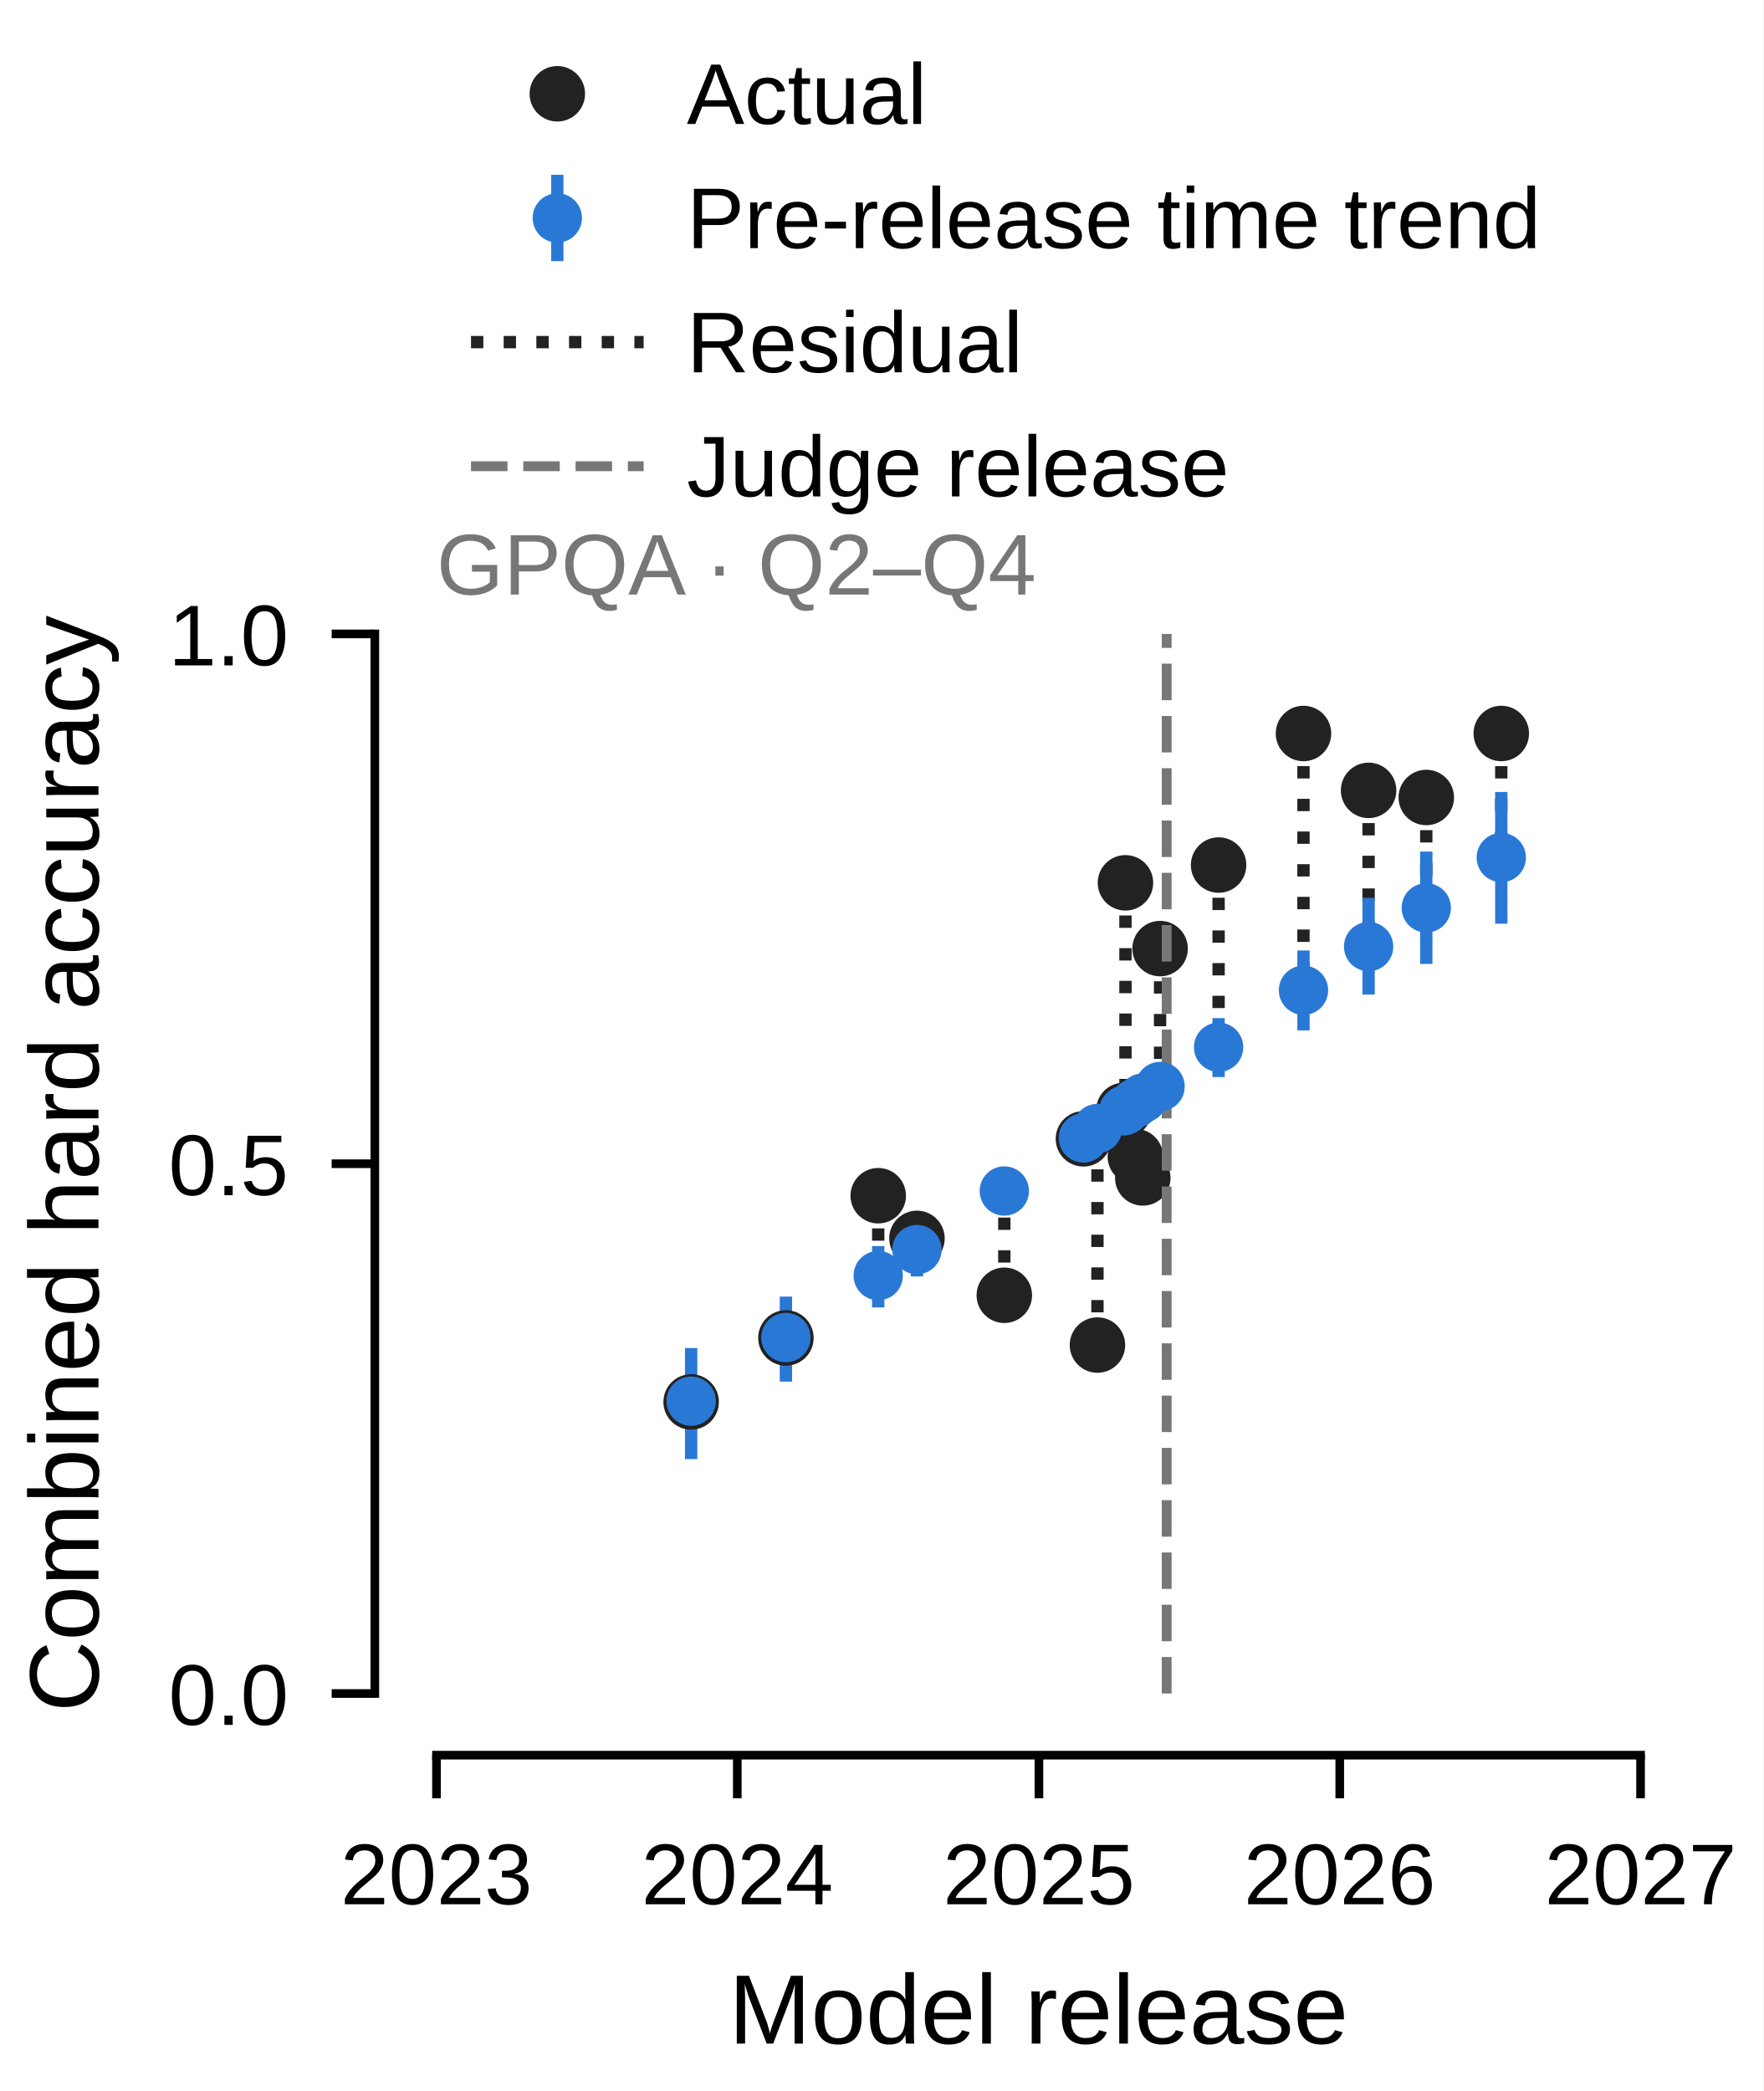
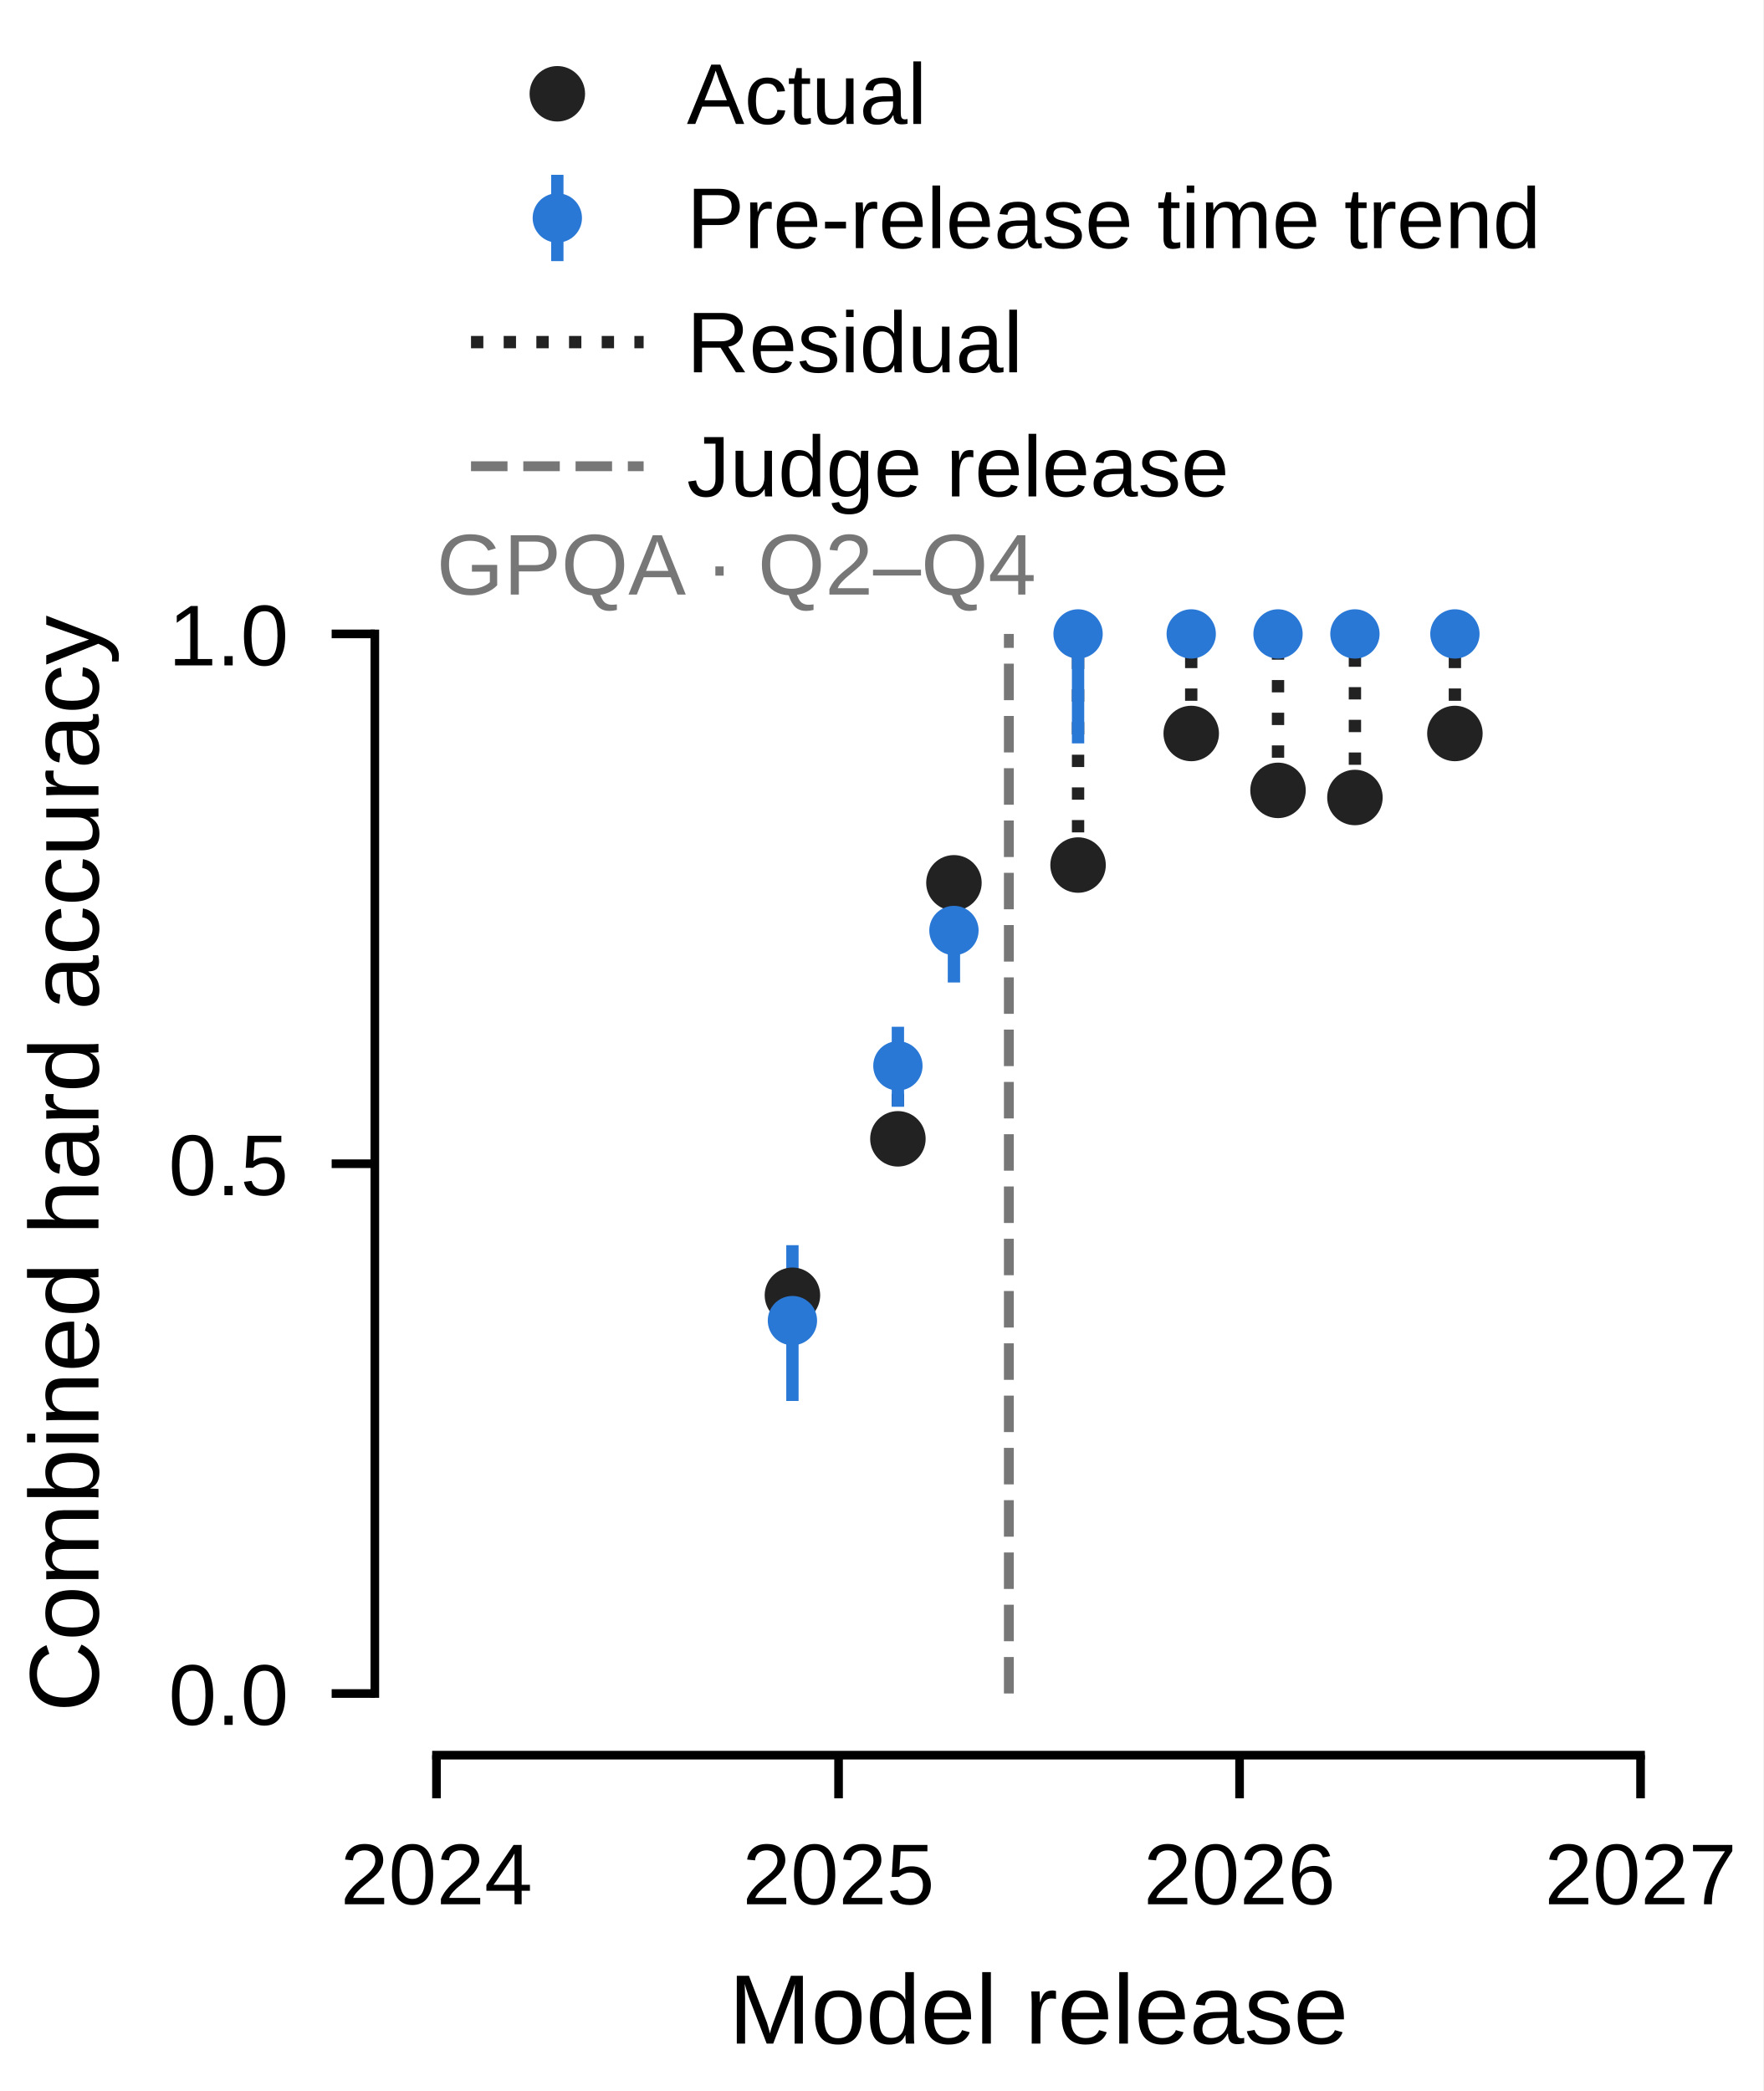
<svg xmlns="http://www.w3.org/2000/svg" xmlns:xlink="http://www.w3.org/1999/xlink" width="142.993pt" height="169.581pt" viewBox="0 0 142.993 169.581" version="1.1">
  <defs>
    <style type="text/css">*{stroke-linejoin: round; stroke-linecap: butt}</style>
  </defs>
  <g id="figure_1">
    <g id="patch_1">
      <path d="M 0 169.581 L 142.993 169.581 L 142.993 0 L 0 0 z " style="fill: #ffffff" />
    </g>
    <g id="axes_1">
      <g id="patch_2">
        <path d="M 35.398 137.344 L 133.048 137.344 L 133.048 51.412 L 35.398 51.412 z " style="fill: #ffffff" />
      </g>
      <g id="matplotlib.axis_1">
        <g id="xtick_1">
          <g id="line2d_1">
            <defs>
-               <path id="m421165f984" d="M 0 0 L 0 3.5 " style="stroke: #000000; stroke-width: 0.7" />
+               <path id="m913ce20476" d="M 0 0 L 0 3.5 " style="stroke: #000000; stroke-width: 0.7" />
            </defs>
            <g>
-               <use xlink:href="#m421165f984" x="35.398" y="142.344" style="stroke: #000000; stroke-width: 0.7" />
+               <use xlink:href="#m913ce20476" x="35.398" y="142.344" style="stroke: #000000; stroke-width: 0.7" />
            </g>
          </g>
          <g id="text_1">
-             <text style="font-size: 7px; font-family: 'Arial', 'DejaVu Sans', sans-serif; text-anchor: middle" x="35.398" y="154.44" transform="rotate(-0 35.39797 154.4402)">2023</text>
+             <text style="font-size: 7px; font-family: 'Arial', 'DejaVu Sans', sans-serif; text-anchor: middle" x="35.398" y="154.44" transform="rotate(-0 35.39797 154.4402)">2024</text>
          </g>
        </g>
        <g id="xtick_2">
          <g id="line2d_2">
            <g>
-               <use xlink:href="#m421165f984" x="59.794" y="142.344" style="stroke: #000000; stroke-width: 0.7" />
+               <use xlink:href="#m913ce20476" x="68.007" y="142.344" style="stroke: #000000; stroke-width: 0.7" />
            </g>
          </g>
          <g id="text_2">
-             <text style="font-size: 7px; font-family: 'Arial', 'DejaVu Sans', sans-serif; text-anchor: middle" x="59.794" y="154.44" transform="rotate(-0 59.79376 154.4402)">2024</text>
+             <text style="font-size: 7px; font-family: 'Arial', 'DejaVu Sans', sans-serif; text-anchor: middle" x="68.007" y="154.44" transform="rotate(-0 68.00737 154.4402)">2025</text>
          </g>
        </g>
        <g id="xtick_3">
          <g id="line2d_3">
            <g>
-               <use xlink:href="#m421165f984" x="84.256" y="142.344" style="stroke: #000000; stroke-width: 0.7" />
+               <use xlink:href="#m913ce20476" x="100.528" y="142.344" style="stroke: #000000; stroke-width: 0.7" />
            </g>
          </g>
          <g id="text_3">
-             <text style="font-size: 7px; font-family: 'Arial', 'DejaVu Sans', sans-serif; text-anchor: middle" x="84.256" y="154.44" transform="rotate(-0 84.25639 154.4402)">2025</text>
+             <text style="font-size: 7px; font-family: 'Arial', 'DejaVu Sans', sans-serif; text-anchor: middle" x="100.528" y="154.44" transform="rotate(-0 100.5277 154.4402)">2026</text>
          </g>
        </g>
        <g id="xtick_4">
          <g id="line2d_4">
            <g>
-               <use xlink:href="#m421165f984" x="108.652" y="142.344" style="stroke: #000000; stroke-width: 0.7" />
+               <use xlink:href="#m913ce20476" x="133.048" y="142.344" style="stroke: #000000; stroke-width: 0.7" />
            </g>
          </g>
          <g id="text_4">
-             <text style="font-size: 7px; font-family: 'Arial', 'DejaVu Sans', sans-serif; text-anchor: middle" x="108.652" y="154.44" transform="rotate(-0 108.6522 154.4402)">2026</text>
-           </g>
-         </g>
-         <g id="xtick_5">
-           <g id="line2d_5">
-             <g>
-               <use xlink:href="#m421165f984" x="133.048" y="142.344" style="stroke: #000000; stroke-width: 0.7" />
-             </g>
-           </g>
-           <g id="text_5">
            <text style="font-size: 7px; font-family: 'Arial', 'DejaVu Sans', sans-serif; text-anchor: middle" x="133.048" y="154.44" transform="rotate(-0 133.048 154.4402)">2027</text>
          </g>
        </g>
-         <g id="text_6">
+         <g id="text_5">
          <text style="font-size: 8px; font-family: 'Arial', 'DejaVu Sans', sans-serif; text-anchor: middle" x="84.223" y="165.738" transform="rotate(-0 84.22297 165.7376)">Model release</text>
        </g>
      </g>
      <g id="matplotlib.axis_2">
        <g id="ytick_1">
+           <g id="line2d_5">
+             <defs>
+               <path id="m9e1b00f86f" d="M 0 0 L -3.5 0 " style="stroke: #000000; stroke-width: 0.7" />
+             </defs>
+             <g>
+               <use xlink:href="#m9e1b00f86f" x="30.398" y="137.344" style="stroke: #000000; stroke-width: 0.7" />
+             </g>
+           </g>
+           <g id="text_6">
+             <text style="font-size: 7px; font-family: 'Arial', 'DejaVu Sans', sans-serif; text-anchor: end" x="23.398" y="139.892" transform="rotate(-0 23.39797 139.8921)">0.0</text>
+           </g>
+         </g>
+         <g id="ytick_2">
          <g id="line2d_6">
-             <defs>
-               <path id="m83201f1cd6" d="M 0 0 L -3.5 0 " style="stroke: #000000; stroke-width: 0.7" />
-             </defs>
-             <g>
-               <use xlink:href="#m83201f1cd6" x="30.398" y="137.344" style="stroke: #000000; stroke-width: 0.7" />
+             <g>
+               <use xlink:href="#m9e1b00f86f" x="30.398" y="94.378" style="stroke: #000000; stroke-width: 0.7" />
            </g>
          </g>
          <g id="text_7">
-             <text style="font-size: 7px; font-family: 'Arial', 'DejaVu Sans', sans-serif; text-anchor: end" x="23.398" y="139.892" transform="rotate(-0 23.39797 139.8921)">0.0</text>
-           </g>
-         </g>
-         <g id="ytick_2">
+             <text style="font-size: 7px; font-family: 'Arial', 'DejaVu Sans', sans-serif; text-anchor: end" x="23.398" y="96.926" transform="rotate(-0 23.39797 96.92614)">0.5</text>
+           </g>
+         </g>
+         <g id="ytick_3">
          <g id="line2d_7">
            <g>
-               <use xlink:href="#m83201f1cd6" x="30.398" y="94.378" style="stroke: #000000; stroke-width: 0.7" />
+               <use xlink:href="#m9e1b00f86f" x="30.398" y="51.412" style="stroke: #000000; stroke-width: 0.7" />
            </g>
          </g>
          <g id="text_8">
-             <text style="font-size: 7px; font-family: 'Arial', 'DejaVu Sans', sans-serif; text-anchor: end" x="23.398" y="96.926" transform="rotate(-0 23.39797 96.92614)">0.5</text>
-           </g>
-         </g>
-         <g id="ytick_3">
-           <g id="line2d_8">
-             <g>
-               <use xlink:href="#m83201f1cd6" x="30.398" y="51.412" style="stroke: #000000; stroke-width: 0.7" />
-             </g>
-           </g>
-           <g id="text_9">
            <text style="font-size: 7px; font-family: 'Arial', 'DejaVu Sans', sans-serif; text-anchor: end" x="23.398" y="53.96" transform="rotate(-0 23.39797 53.96014)">1.0</text>
          </g>
        </g>
-         <g id="text_10">
+         <g id="text_9">
          <text style="font-size: 8px; font-family: 'Arial', 'DejaVu Sans', sans-serif; text-anchor: middle" x="7.984" y="94.378" transform="rotate(-90 7.984219 94.37804)">Combined hard accuracy</text>
        </g>
      </g>
+       <g id="line2d_8">
+         <path d="M 64.265 105.047 L 64.265 107.101 " clip-path="url(#pf781b6938c)" style="fill: none; stroke-dasharray: 1,1.65; stroke-dashoffset: 0; stroke: #222222" />
+       </g>
      <g id="line2d_9">
-         <path d="M 56.051 113.698 L 56.051 113.632 " clip-path="url(#p16ebbef535)" style="fill: none; stroke-dasharray: 1,1.65; stroke-dashoffset: 0; stroke: #222222" />
+         <path d="M 72.819 92.36 L 72.819 86.44 " clip-path="url(#pf781b6938c)" style="fill: none; stroke-dasharray: 1,1.65; stroke-dashoffset: 0; stroke: #222222" />
      </g>
      <g id="line2d_10">
-         <path d="M 63.737 108.508 L 63.737 108.475 " clip-path="url(#p16ebbef535)" style="fill: none; stroke-dasharray: 1,1.65; stroke-dashoffset: 0; stroke: #222222" />
+         <path d="M 77.363 71.597 L 77.363 75.463 " clip-path="url(#pf781b6938c)" style="fill: none; stroke-dasharray: 1,1.65; stroke-dashoffset: 0; stroke: #222222" />
      </g>
      <g id="line2d_11">
-         <path d="M 71.223 96.973 L 71.223 103.452 " clip-path="url(#p16ebbef535)" style="fill: none; stroke-dasharray: 1,1.65; stroke-dashoffset: 0; stroke: #222222" />
+         <path d="M 87.43 70.156 L 87.43 51.412 " clip-path="url(#pf781b6938c)" style="fill: none; stroke-dasharray: 1,1.65; stroke-dashoffset: 0; stroke: #222222" />
      </g>
      <g id="line2d_12">
-         <path d="M 74.364 100.434 L 74.364 101.344 " clip-path="url(#p16ebbef535)" style="fill: none; stroke-dasharray: 1,1.65; stroke-dashoffset: 0; stroke: #222222" />
+         <path d="M 96.607 59.486 L 96.607 51.412 " clip-path="url(#pf781b6938c)" style="fill: none; stroke-dasharray: 1,1.65; stroke-dashoffset: 0; stroke: #222222" />
      </g>
      <g id="line2d_13">
-         <path d="M 81.449 105.047 L 81.449 96.591 " clip-path="url(#p16ebbef535)" style="fill: none; stroke-dasharray: 1,1.65; stroke-dashoffset: 0; stroke: #222222" />
+         <path d="M 103.646 64.1 L 103.646 51.412 " clip-path="url(#pf781b6938c)" style="fill: none; stroke-dasharray: 1,1.65; stroke-dashoffset: 0; stroke: #222222" />
      </g>
      <g id="line2d_14">
-         <path d="M 87.866 92.36 L 87.866 92.285 " clip-path="url(#p16ebbef535)" style="fill: none; stroke-dasharray: 1,1.65; stroke-dashoffset: 0; stroke: #222222" />
+         <path d="M 109.883 64.677 L 109.883 51.412 " clip-path="url(#pf781b6938c)" style="fill: none; stroke-dasharray: 1,1.65; stroke-dashoffset: 0; stroke: #222222" />
      </g>
      <g id="line2d_15">
-         <path d="M 89.002 109.085 L 89.002 91.523 " clip-path="url(#p16ebbef535)" style="fill: none; stroke-dasharray: 1,1.65; stroke-dashoffset: 0; stroke: #222222" />
+         <path d="M 117.991 59.486 L 117.991 51.412 " clip-path="url(#pf781b6938c)" style="fill: none; stroke-dasharray: 1,1.65; stroke-dashoffset: 0; stroke: #222222" />
+       </g>
+       <g id="LineCollection_1">
+         <path d="M 64.265 113.619 L 64.265 100.983 " style="fill: none; stroke: #2a78d6" />
+         <path d="M 72.819 89.761 L 72.819 83.27 " style="fill: none; stroke: #2a78d6" />
+         <path d="M 77.363 79.679 L 77.363 71.204 " style="fill: none; stroke: #2a78d6" />
+         <path d="M 87.43 60.291 L 87.43 51.412 " style="fill: none; stroke: #2a78d6" />
+         <path d="M 96.607 51.412 L 96.607 51.412 " style="fill: none; stroke: #2a78d6" />
+         <path d="M 103.646 51.412 L 103.646 51.412 " style="fill: none; stroke: #2a78d6" />
+         <path d="M 109.883 51.412 L 109.883 51.412 " style="fill: none; stroke: #2a78d6" />
+         <path d="M 117.991 51.412 L 117.991 51.412 " style="fill: none; stroke: #2a78d6" />
      </g>
      <g id="line2d_16">
-         <path d="M 91.141 90.053 L 91.141 90.088 " clip-path="url(#p16ebbef535)" style="fill: none; stroke-dasharray: 1,1.65; stroke-dashoffset: 0; stroke: #222222" />
-       </g>
-       <g id="line2d_17">
-         <path d="M 91.274 71.597 L 91.274 89.998 " clip-path="url(#p16ebbef535)" style="fill: none; stroke-dasharray: 1,1.65; stroke-dashoffset: 0; stroke: #222222" />
-       </g>
-       <g id="line2d_18">
-         <path d="M 92.076 93.801 L 92.076 89.46 " clip-path="url(#p16ebbef535)" style="fill: none; stroke-dasharray: 1,1.65; stroke-dashoffset: 0; stroke: #222222" />
-       </g>
-       <g id="line2d_19">
-         <path d="M 92.678 95.531 L 92.678 89.056 " clip-path="url(#p16ebbef535)" style="fill: none; stroke-dasharray: 1,1.65; stroke-dashoffset: 0; stroke: #222222" />
-       </g>
-       <g id="line2d_20">
-         <path d="M 94.082 76.932 L 94.082 88.115 " clip-path="url(#p16ebbef535)" style="fill: none; stroke-dasharray: 1,1.65; stroke-dashoffset: 0; stroke: #222222" />
-       </g>
-       <g id="line2d_21">
-         <path d="M 98.827 70.156 L 98.827 84.931 " clip-path="url(#p16ebbef535)" style="fill: none; stroke-dasharray: 1,1.65; stroke-dashoffset: 0; stroke: #222222" />
-       </g>
-       <g id="line2d_22">
-         <path d="M 105.711 59.486 L 105.711 80.311 " clip-path="url(#p16ebbef535)" style="fill: none; stroke-dasharray: 1,1.65; stroke-dashoffset: 0; stroke: #222222" />
-       </g>
-       <g id="line2d_23">
-         <path d="M 110.992 64.1 L 110.992 76.769 " clip-path="url(#p16ebbef535)" style="fill: none; stroke-dasharray: 1,1.65; stroke-dashoffset: 0; stroke: #222222" />
-       </g>
-       <g id="line2d_24">
-         <path d="M 115.67 64.677 L 115.67 73.629 " clip-path="url(#p16ebbef535)" style="fill: none; stroke-dasharray: 1,1.65; stroke-dashoffset: 0; stroke: #222222" />
-       </g>
-       <g id="line2d_25">
-         <path d="M 121.752 59.486 L 121.752 69.548 " clip-path="url(#p16ebbef535)" style="fill: none; stroke-dasharray: 1,1.65; stroke-dashoffset: 0; stroke: #222222" />
-       </g>
-       <g id="LineCollection_1">
-         <path d="M 56.051 118.329 L 56.051 109.326 " style="fill: none; stroke: #2a78d6" />
-         <path d="M 63.737 112.048 L 63.737 105.153 " style="fill: none; stroke: #2a78d6" />
-         <path d="M 71.223 106.029 L 71.223 101.057 " style="fill: none; stroke: #2a78d6" />
-         <path d="M 74.364 103.521 L 74.364 99.294 " style="fill: none; stroke: #2a78d6" />
-         <path d="M 81.449 98.133 L 81.449 95.037 " style="fill: none; stroke: #2a78d6" />
-         <path d="M 87.866 93.871 L 87.866 90.795 " style="fill: none; stroke: #2a78d6" />
-         <path d="M 89.002 93.153 L 89.002 90.008 " style="fill: none; stroke: #2a78d6" />
-         <path d="M 91.141 91.857 L 91.141 88.464 " style="fill: none; stroke: #2a78d6" />
-         <path d="M 91.274 91.774 L 91.274 88.367 " style="fill: none; stroke: #2a78d6" />
-         <path d="M 92.076 91.29 L 92.076 87.758 " style="fill: none; stroke: #2a78d6" />
-         <path d="M 92.678 90.926 L 92.678 87.309 " style="fill: none; stroke: #2a78d6" />
-         <path d="M 94.082 90.088 L 94.082 86.285 " style="fill: none; stroke: #2a78d6" />
-         <path d="M 98.827 87.352 L 98.827 82.57 " style="fill: none; stroke: #2a78d6" />
-         <path d="M 105.711 83.566 L 105.711 77.083 " style="fill: none; stroke: #2a78d6" />
-         <path d="M 110.992 80.657 L 110.992 72.815 " style="fill: none; stroke: #2a78d6" />
-         <path d="M 115.67 78.174 L 115.67 69.064 " style="fill: none; stroke: #2a78d6" />
-         <path d="M 121.752 74.913 L 121.752 64.227 " style="fill: none; stroke: #2a78d6" />
-       </g>
-       <g id="line2d_26">
        <defs>
-           <path id="m762e4ae1bd" d="M 0 1.75 C 0.464 1.75 0.909 1.566 1.237 1.237 C 1.566 0.909 1.75 0.464 1.75 0 C 1.75 -0.464 1.566 -0.909 1.237 -1.237 C 0.909 -1.566 0.464 -1.75 0 -1.75 C -0.464 -1.75 -0.909 -1.566 -1.237 -1.237 C -1.566 -0.909 -1.75 -0.464 -1.75 0 C -1.75 0.464 -1.566 0.909 -1.237 1.237 C -0.909 1.566 -0.464 1.75 0 1.75 z " style="stroke: #222222" />
+           <path id="m99222e8dc9" d="M 0 1.75 C 0.464 1.75 0.909 1.566 1.237 1.237 C 1.566 0.909 1.75 0.464 1.75 0 C 1.75 -0.464 1.566 -0.909 1.237 -1.237 C 0.909 -1.566 0.464 -1.75 0 -1.75 C -0.464 -1.75 -0.909 -1.566 -1.237 -1.237 C -1.566 -0.909 -1.75 -0.464 -1.75 0 C -1.75 0.464 -1.566 0.909 -1.237 1.237 C -0.909 1.566 -0.464 1.75 0 1.75 z " style="stroke: #222222" />
        </defs>
        <g>
-           <use xlink:href="#m762e4ae1bd" x="56.051" y="113.698" style="fill: #222222; stroke: #222222" />
-           <use xlink:href="#m762e4ae1bd" x="63.737" y="108.508" style="fill: #222222; stroke: #222222" />
-           <use xlink:href="#m762e4ae1bd" x="71.223" y="96.973" style="fill: #222222; stroke: #222222" />
-           <use xlink:href="#m762e4ae1bd" x="74.364" y="100.434" style="fill: #222222; stroke: #222222" />
-           <use xlink:href="#m762e4ae1bd" x="81.449" y="105.047" style="fill: #222222; stroke: #222222" />
-           <use xlink:href="#m762e4ae1bd" x="87.866" y="92.36" style="fill: #222222; stroke: #222222" />
-           <use xlink:href="#m762e4ae1bd" x="89.002" y="109.085" style="fill: #222222; stroke: #222222" />
-           <use xlink:href="#m762e4ae1bd" x="91.141" y="90.053" style="fill: #222222; stroke: #222222" />
-           <use xlink:href="#m762e4ae1bd" x="91.274" y="71.597" style="fill: #222222; stroke: #222222" />
-           <use xlink:href="#m762e4ae1bd" x="92.076" y="93.801" style="fill: #222222; stroke: #222222" />
-           <use xlink:href="#m762e4ae1bd" x="92.678" y="95.531" style="fill: #222222; stroke: #222222" />
-           <use xlink:href="#m762e4ae1bd" x="94.082" y="76.932" style="fill: #222222; stroke: #222222" />
-           <use xlink:href="#m762e4ae1bd" x="98.827" y="70.156" style="fill: #222222; stroke: #222222" />
-           <use xlink:href="#m762e4ae1bd" x="105.711" y="59.486" style="fill: #222222; stroke: #222222" />
-           <use xlink:href="#m762e4ae1bd" x="110.992" y="64.1" style="fill: #222222; stroke: #222222" />
-           <use xlink:href="#m762e4ae1bd" x="115.67" y="64.677" style="fill: #222222; stroke: #222222" />
-           <use xlink:href="#m762e4ae1bd" x="121.752" y="59.486" style="fill: #222222; stroke: #222222" />
-         </g>
-       </g>
-       <g id="line2d_27">
-         <path d="M 94.616 137.344 L 94.616 51.412 " clip-path="url(#p16ebbef535)" style="fill: none; stroke-dasharray: 2.96,1.28; stroke-dashoffset: 0; stroke: #777777; stroke-width: 0.8" />
-       </g>
-       <g id="line2d_28" />
-       <g id="line2d_29">
+           <use xlink:href="#m99222e8dc9" x="64.265" y="105.047" style="fill: #222222; stroke: #222222" />
+           <use xlink:href="#m99222e8dc9" x="72.819" y="92.36" style="fill: #222222; stroke: #222222" />
+           <use xlink:href="#m99222e8dc9" x="77.363" y="71.597" style="fill: #222222; stroke: #222222" />
+           <use xlink:href="#m99222e8dc9" x="87.43" y="70.156" style="fill: #222222; stroke: #222222" />
+           <use xlink:href="#m99222e8dc9" x="96.607" y="59.486" style="fill: #222222; stroke: #222222" />
+           <use xlink:href="#m99222e8dc9" x="103.646" y="64.1" style="fill: #222222; stroke: #222222" />
+           <use xlink:href="#m99222e8dc9" x="109.883" y="64.677" style="fill: #222222; stroke: #222222" />
+           <use xlink:href="#m99222e8dc9" x="117.991" y="59.486" style="fill: #222222; stroke: #222222" />
+         </g>
+       </g>
+       <g id="line2d_17">
+         <path d="M 81.817 137.344 L 81.817 51.412 " clip-path="url(#pf781b6938c)" style="fill: none; stroke-dasharray: 2.96,1.28; stroke-dashoffset: 0; stroke: #777777; stroke-width: 0.8" />
+       </g>
+       <g id="line2d_18" />
+       <g id="line2d_19">
        <defs>
-           <path id="mffbd6dc0c4" d="M 0 1.5 C 0.398 1.5 0.779 1.342 1.061 1.061 C 1.342 0.779 1.5 0.398 1.5 0 C 1.5 -0.398 1.342 -0.779 1.061 -1.061 C 0.779 -1.342 0.398 -1.5 0 -1.5 C -0.398 -1.5 -0.779 -1.342 -1.061 -1.061 C -1.342 -0.779 -1.5 -0.398 -1.5 0 C -1.5 0.398 -1.342 0.779 -1.061 1.061 C -0.779 1.342 -0.398 1.5 0 1.5 z " style="stroke: #2a78d6" />
+           <path id="m93347a196b" d="M 0 1.5 C 0.398 1.5 0.779 1.342 1.061 1.061 C 1.342 0.779 1.5 0.398 1.5 0 C 1.5 -0.398 1.342 -0.779 1.061 -1.061 C 0.779 -1.342 0.398 -1.5 0 -1.5 C -0.398 -1.5 -0.779 -1.342 -1.061 -1.061 C -1.342 -0.779 -1.5 -0.398 -1.5 0 C -1.5 0.398 -1.342 0.779 -1.061 1.061 C -0.779 1.342 -0.398 1.5 0 1.5 z " style="stroke: #2a78d6" />
        </defs>
        <g>
-           <use xlink:href="#mffbd6dc0c4" x="56.051" y="113.632" style="fill: #2a78d6; stroke: #2a78d6" />
-           <use xlink:href="#mffbd6dc0c4" x="63.737" y="108.475" style="fill: #2a78d6; stroke: #2a78d6" />
-           <use xlink:href="#mffbd6dc0c4" x="71.223" y="103.452" style="fill: #2a78d6; stroke: #2a78d6" />
-           <use xlink:href="#mffbd6dc0c4" x="74.364" y="101.344" style="fill: #2a78d6; stroke: #2a78d6" />
-           <use xlink:href="#mffbd6dc0c4" x="81.449" y="96.591" style="fill: #2a78d6; stroke: #2a78d6" />
-           <use xlink:href="#mffbd6dc0c4" x="87.866" y="92.285" style="fill: #2a78d6; stroke: #2a78d6" />
-           <use xlink:href="#mffbd6dc0c4" x="89.002" y="91.523" style="fill: #2a78d6; stroke: #2a78d6" />
-           <use xlink:href="#mffbd6dc0c4" x="91.141" y="90.088" style="fill: #2a78d6; stroke: #2a78d6" />
-           <use xlink:href="#mffbd6dc0c4" x="91.274" y="89.998" style="fill: #2a78d6; stroke: #2a78d6" />
-           <use xlink:href="#mffbd6dc0c4" x="92.076" y="89.46" style="fill: #2a78d6; stroke: #2a78d6" />
-           <use xlink:href="#mffbd6dc0c4" x="92.678" y="89.056" style="fill: #2a78d6; stroke: #2a78d6" />
-           <use xlink:href="#mffbd6dc0c4" x="94.082" y="88.115" style="fill: #2a78d6; stroke: #2a78d6" />
-           <use xlink:href="#mffbd6dc0c4" x="98.827" y="84.931" style="fill: #2a78d6; stroke: #2a78d6" />
-           <use xlink:href="#mffbd6dc0c4" x="105.711" y="80.311" style="fill: #2a78d6; stroke: #2a78d6" />
-           <use xlink:href="#mffbd6dc0c4" x="110.992" y="76.769" style="fill: #2a78d6; stroke: #2a78d6" />
-           <use xlink:href="#mffbd6dc0c4" x="115.67" y="73.629" style="fill: #2a78d6; stroke: #2a78d6" />
-           <use xlink:href="#mffbd6dc0c4" x="121.752" y="69.548" style="fill: #2a78d6; stroke: #2a78d6" />
+           <use xlink:href="#m93347a196b" x="64.265" y="107.101" style="fill: #2a78d6; stroke: #2a78d6" />
+           <use xlink:href="#m93347a196b" x="72.819" y="86.44" style="fill: #2a78d6; stroke: #2a78d6" />
+           <use xlink:href="#m93347a196b" x="77.363" y="75.463" style="fill: #2a78d6; stroke: #2a78d6" />
+           <use xlink:href="#m93347a196b" x="87.43" y="51.412" style="fill: #2a78d6; stroke: #2a78d6" />
+           <use xlink:href="#m93347a196b" x="96.607" y="51.412" style="fill: #2a78d6; stroke: #2a78d6" />
+           <use xlink:href="#m93347a196b" x="103.646" y="51.412" style="fill: #2a78d6; stroke: #2a78d6" />
+           <use xlink:href="#m93347a196b" x="109.883" y="51.412" style="fill: #2a78d6; stroke: #2a78d6" />
+           <use xlink:href="#m93347a196b" x="117.991" y="51.412" style="fill: #2a78d6; stroke: #2a78d6" />
        </g>
      </g>
      <g id="patch_3">
        <path d="M 30.398 137.344 L 30.398 51.412 " style="fill: none; stroke: #000000; stroke-width: 0.7; stroke-linejoin: miter; stroke-linecap: square" />
      </g>
      <g id="patch_4">
        <path d="M 35.398 142.344 L 133.048 142.344 " style="fill: none; stroke: #000000; stroke-width: 0.7; stroke-linejoin: miter; stroke-linecap: square" />
      </g>
-       <g id="text_11">
+       <g id="text_10">
        <text style="font-size: 7px; font-family: 'Arial', 'DejaVu Sans', sans-serif; text-anchor: start; fill: #777777" x="35.398" y="48.22" transform="rotate(-0 35.39797 48.22026)">GPQA · Q2–Q4</text>
      </g>
      <g id="legend_1">
-         <g id="line2d_30">
+         <g id="line2d_20">
          <g>
-             <use xlink:href="#m762e4ae1bd" x="45.198" y="7.606" style="fill: #222222; stroke: #222222" />
-           </g>
-         </g>
-         <g id="text_12">
+             <use xlink:href="#m99222e8dc9" x="45.198" y="7.606" style="fill: #222222; stroke: #222222" />
+           </g>
+         </g>
+         <g id="text_11">
          <text style="font-size: 7px; font-family: 'Arial', 'DejaVu Sans', sans-serif; text-anchor: start" x="55.698" y="10.056" transform="rotate(-0 55.69797 10.05619)">Actual</text>
        </g>
        <g id="LineCollection_2">
          <path d="M 45.198 21.176 L 45.198 14.176 " style="fill: none; stroke: #2a78d6" />
        </g>
-         <g id="line2d_31" />
-         <g id="line2d_32">
+         <g id="line2d_21" />
+         <g id="line2d_22">
          <g>
-             <use xlink:href="#mffbd6dc0c4" x="45.198" y="17.676" style="fill: #2a78d6; stroke: #2a78d6" />
-           </g>
+             <use xlink:href="#m93347a196b" x="45.198" y="17.676" style="fill: #2a78d6; stroke: #2a78d6" />
+           </g>
+         </g>
+         <g id="text_12">
+           <text style="font-size: 7px; font-family: 'Arial', 'DejaVu Sans', sans-serif; text-anchor: start" x="55.698" y="20.126" transform="rotate(-0 55.69797 20.12553)">Pre-release time trend</text>
+         </g>
+         <g id="line2d_23">
+           <path d="M 38.198 27.745 L 45.198 27.745 L 52.198 27.745 " style="fill: none; stroke-dasharray: 1,1.65; stroke-dashoffset: 0; stroke: #222222" />
        </g>
        <g id="text_13">
-           <text style="font-size: 7px; font-family: 'Arial', 'DejaVu Sans', sans-serif; text-anchor: start" x="55.698" y="20.126" transform="rotate(-0 55.69797 20.12553)">Pre-release time trend</text>
-         </g>
-         <g id="line2d_33">
-           <path d="M 38.198 27.745 L 45.198 27.745 L 52.198 27.745 " style="fill: none; stroke-dasharray: 1,1.65; stroke-dashoffset: 0; stroke: #222222" />
+           <text style="font-size: 7px; font-family: 'Arial', 'DejaVu Sans', sans-serif; text-anchor: start" x="55.698" y="30.195" transform="rotate(-0 55.69797 30.19486)">Residual</text>
+         </g>
+         <g id="line2d_24">
+           <path d="M 38.198 37.814 L 45.198 37.814 L 52.198 37.814 " style="fill: none; stroke-dasharray: 2.96,1.28; stroke-dashoffset: 0; stroke: #777777; stroke-width: 0.8" />
        </g>
        <g id="text_14">
-           <text style="font-size: 7px; font-family: 'Arial', 'DejaVu Sans', sans-serif; text-anchor: start" x="55.698" y="30.195" transform="rotate(-0 55.69797 30.19486)">Residual</text>
-         </g>
-         <g id="line2d_34">
-           <path d="M 38.198 37.814 L 45.198 37.814 L 52.198 37.814 " style="fill: none; stroke-dasharray: 2.96,1.28; stroke-dashoffset: 0; stroke: #777777; stroke-width: 0.8" />
-         </g>
-         <g id="text_15">
          <text style="font-size: 7px; font-family: 'Arial', 'DejaVu Sans', sans-serif; text-anchor: start" x="55.698" y="40.264" transform="rotate(-0 55.69797 40.2642)">Judge release</text>
        </g>
      </g>
    </g>
  </g>
  <defs>
-     <clipPath id="p16ebbef535">
+     <clipPath id="pf781b6938c">
      <rect x="35.398" y="51.412" width="97.65" height="85.932" />
    </clipPath>
  </defs>
</svg>
